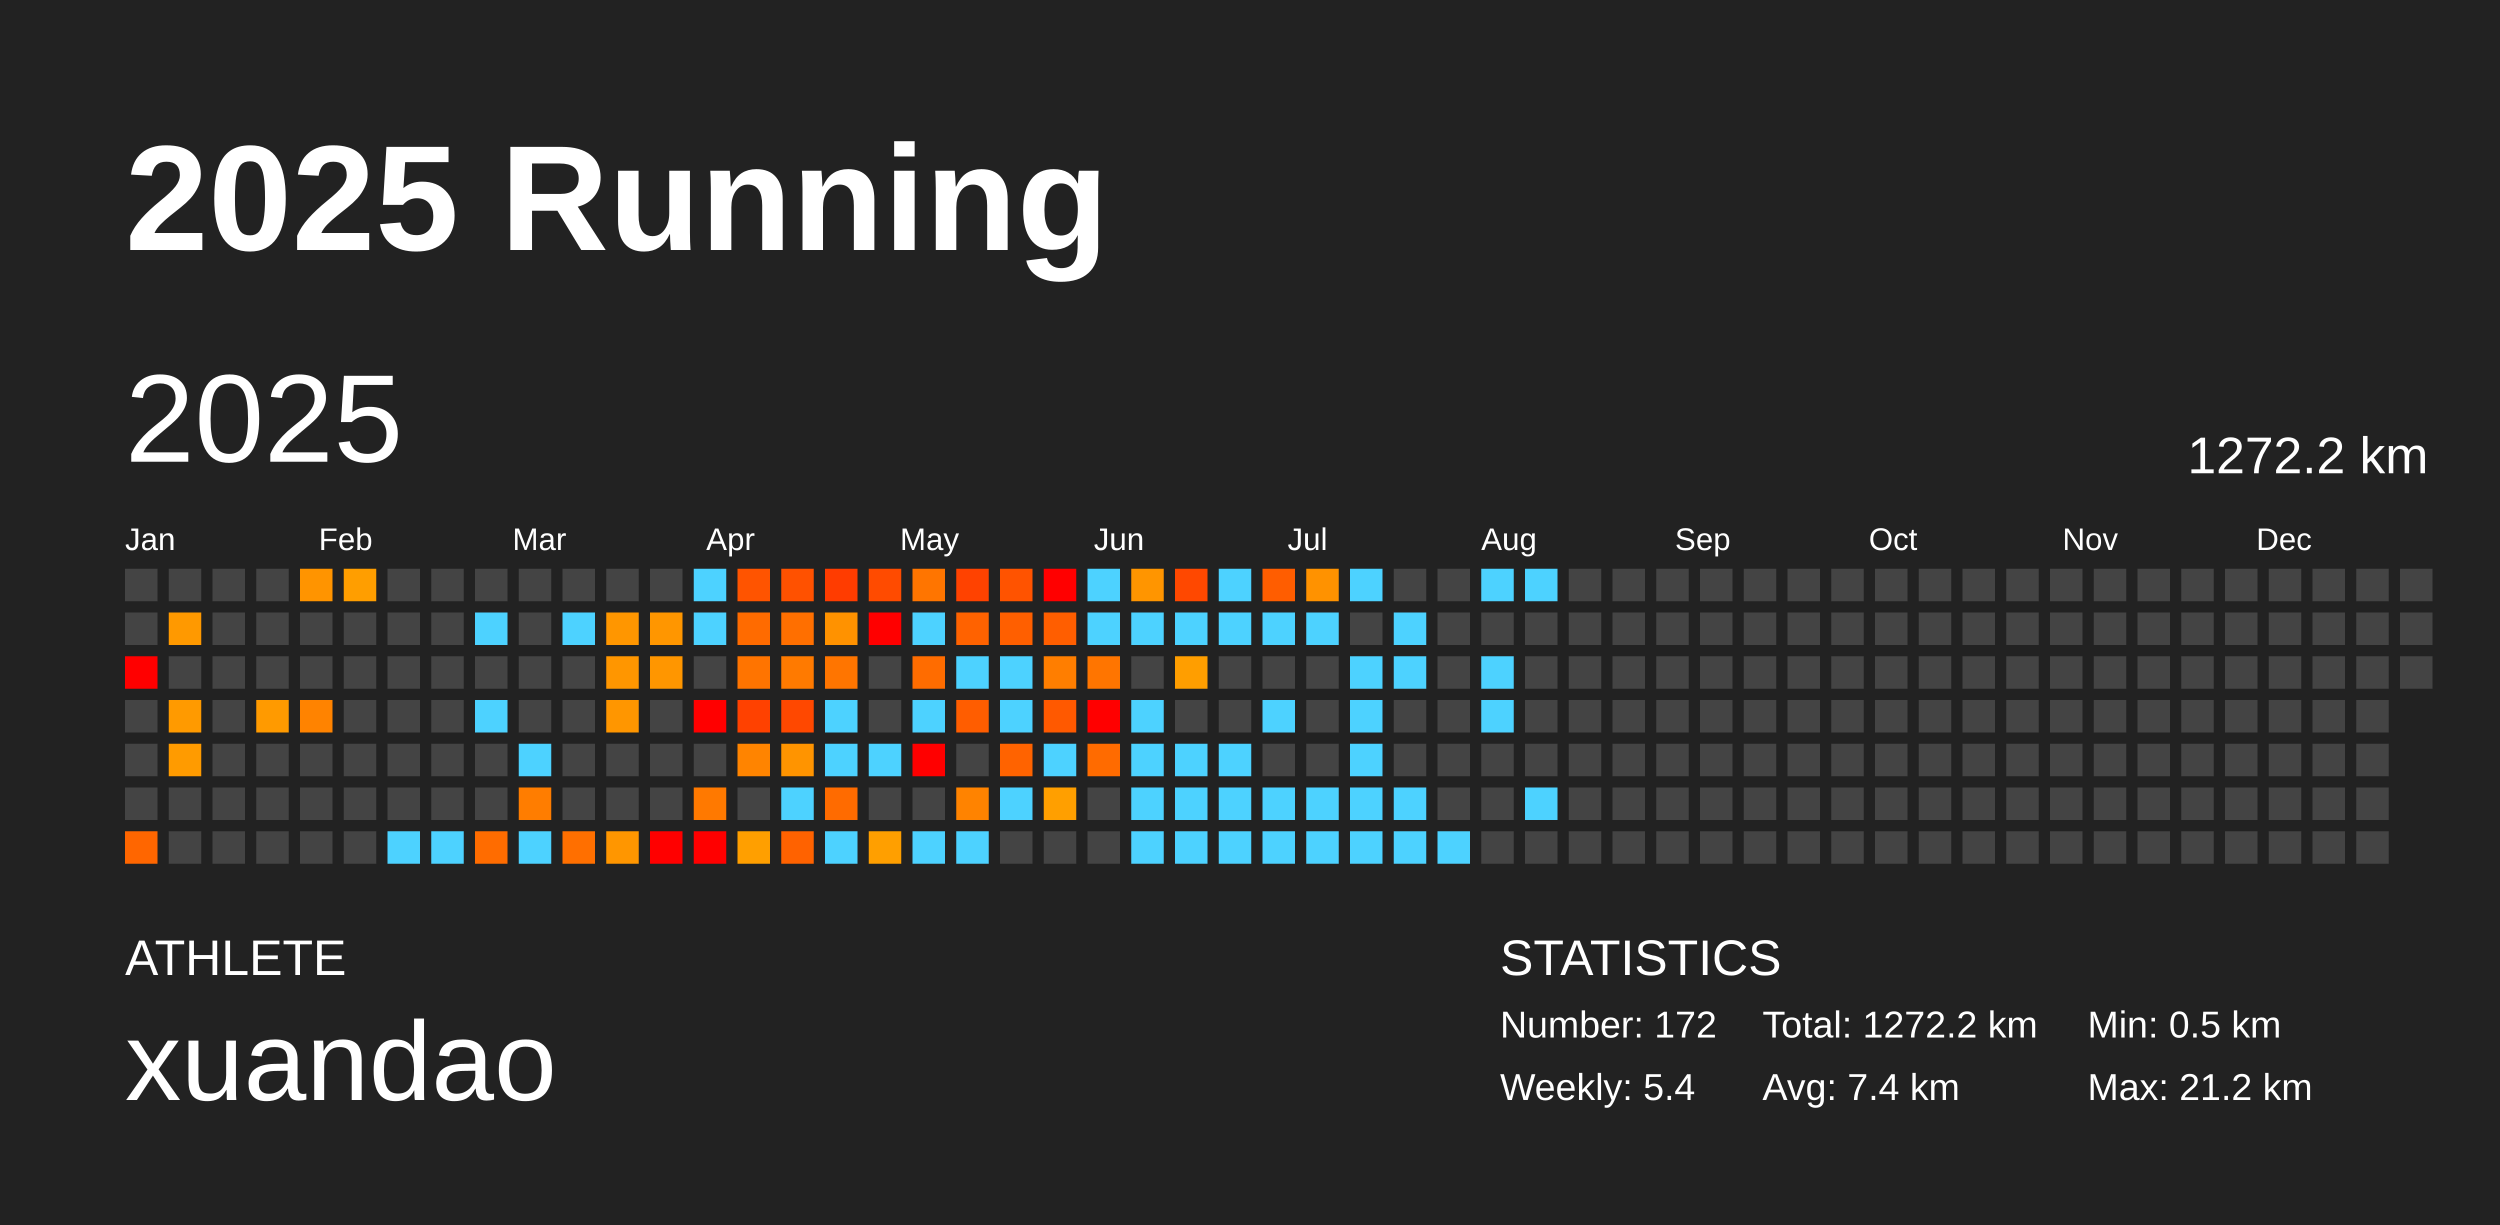
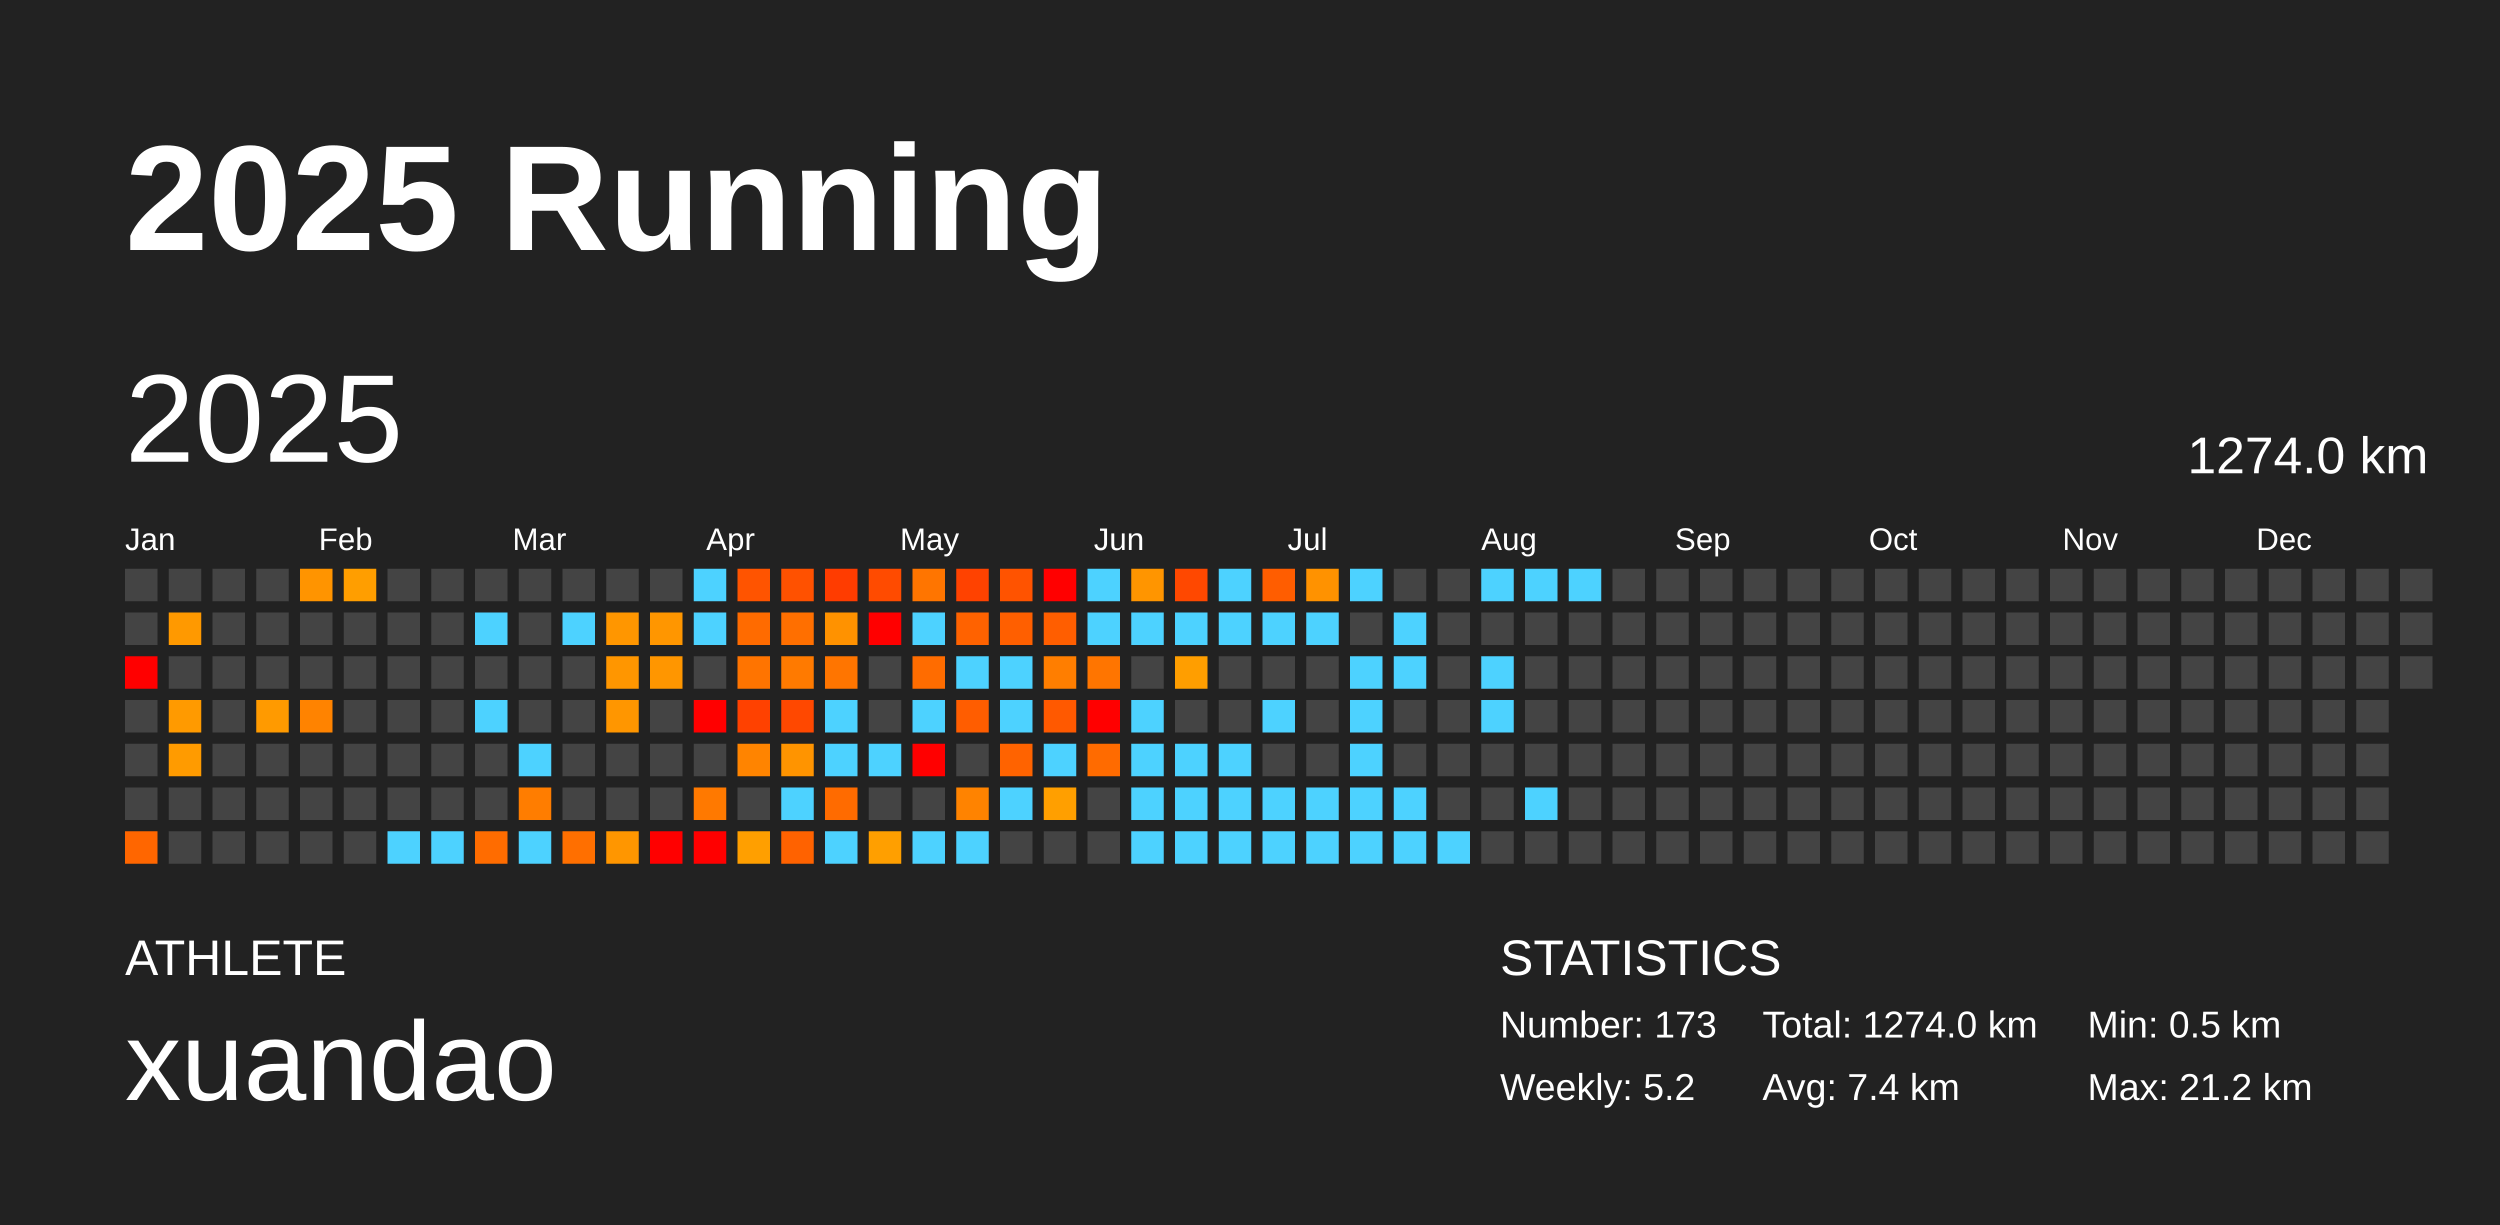
<svg xmlns="http://www.w3.org/2000/svg" baseProfile="full" height="98mm" version="1.1" viewBox="0,0,200,98" width="200mm">
  <defs />
  <rect fill="#222222" height="98" width="200" x="0" y="0" />
  <text fill="#FFFFFF" style="font-size:12px; font-family:Arial; font-weight:bold;" x="10" y="20">2025 Running</text>
  <text fill="#FFFFFF" style="font-size:4px; font-family:Arial" x="10" y="78">ATHLETE</text>
  <text fill="#FFFFFF" style="font-size:9px; font-family:Arial" x="10" y="88">xuandao</text>
  <text fill="#FFFFFF" style="font-size:4px; font-family:Arial" x="120" y="78">STATISTICS</text>
-   <text fill="#FFFFFF" style="font-size:3px; font-family:Arial" x="120" y="83">Number: 172</text>
-   <text fill="#FFFFFF" style="font-size:3px; font-family:Arial" x="120" y="88">Weekly: 5.4</text>
-   <text fill="#FFFFFF" style="font-size:3px; font-family:Arial" x="141" y="83">Total: 1272.2 km</text>
+   <text fill="#FFFFFF" style="font-size:3px; font-family:Arial" x="120" y="83">Number: 173</text>
+   <text fill="#FFFFFF" style="font-size:3px; font-family:Arial" x="120" y="88">Weekly: 5.2</text>
+   <text fill="#FFFFFF" style="font-size:3px; font-family:Arial" x="141" y="83">Total: 1274.0 km</text>
  <text fill="#FFFFFF" style="font-size:3px; font-family:Arial" x="141" y="88">Avg: 7.4 km</text>
  <text fill="#FFFFFF" style="font-size:3px; font-family:Arial" x="167" y="83">Min: 0.5 km</text>
  <text fill="#FFFFFF" style="font-size:3px; font-family:Arial" x="167" y="88">Max: 21.2 km</text>
  <text dominant-baseline="hanging" fill="#FFFFFF" style="font-size:10.0px; font-family:Arial;" x="10" y="30">2025</text>
-   <text dominant-baseline="hanging" fill="#FFFFFF" style="font-size:4.125px; font-family:Arial;" x="175" y="35">1272.2 km</text>
+   <text dominant-baseline="hanging" fill="#FFFFFF" style="font-size:4.125px; font-family:Arial;" x="175" y="35">1274.0 km</text>
  <text fill="#FFFFFF" style="font-size:2.5px; font-family:Arial" x="10.0" y="44">Jan</text>
  <text fill="#FFFFFF" style="font-size:2.5px; font-family:Arial" x="25.5" y="44">Feb</text>
  <text fill="#FFFFFF" style="font-size:2.5px; font-family:Arial" x="41.0" y="44">Mar</text>
  <text fill="#FFFFFF" style="font-size:2.5px; font-family:Arial" x="56.5" y="44">Apr</text>
  <text fill="#FFFFFF" style="font-size:2.5px; font-family:Arial" x="72.0" y="44">May</text>
  <text fill="#FFFFFF" style="font-size:2.5px; font-family:Arial" x="87.5" y="44">Jun</text>
  <text fill="#FFFFFF" style="font-size:2.5px; font-family:Arial" x="103.0" y="44">Jul</text>
  <text fill="#FFFFFF" style="font-size:2.5px; font-family:Arial" x="118.5" y="44">Aug</text>
  <text fill="#FFFFFF" style="font-size:2.5px; font-family:Arial" x="134.0" y="44">Sep</text>
  <text fill="#FFFFFF" style="font-size:2.5px; font-family:Arial" x="149.5" y="44">Oct</text>
  <text fill="#FFFFFF" style="font-size:2.5px; font-family:Arial" x="165.0" y="44">Nov</text>
  <text fill="#FFFFFF" style="font-size:2.5px; font-family:Arial" x="180.5" y="44">Dec</text>
  <rect fill="#444444" height="2.6" width="2.6" x="10.0" y="45.5" />
  <rect fill="#444444" height="2.6" width="2.6" x="10.0" y="49.0" />
  <rect fill="red" height="2.6" width="2.6" x="10.0" y="52.5" />
  <rect fill="#444444" height="2.6" width="2.6" x="10.0" y="56.0" />
  <rect fill="#444444" height="2.6" width="2.6" x="10.0" y="59.5" />
  <rect fill="#444444" height="2.6" width="2.6" x="10.0" y="63.0" />
  <rect fill="#ff6600" height="2.6" width="2.6" x="10.0" y="66.5" />
  <rect fill="#444444" height="2.6" width="2.6" x="13.5" y="45.5" />
  <rect fill="#ff9900" height="2.6" width="2.6" x="13.5" y="49.0" />
  <rect fill="#444444" height="2.6" width="2.6" x="13.5" y="52.5" />
  <rect fill="#ff9a00" height="2.6" width="2.6" x="13.5" y="56.0" />
  <rect fill="#ff9b00" height="2.6" width="2.6" x="13.5" y="59.5" />
  <rect fill="#444444" height="2.6" width="2.6" x="13.5" y="63.0" />
  <rect fill="#444444" height="2.6" width="2.6" x="13.5" y="66.5" />
  <rect fill="#444444" height="2.6" width="2.6" x="17.0" y="45.5" />
  <rect fill="#444444" height="2.6" width="2.6" x="17.0" y="49.0" />
  <rect fill="#444444" height="2.6" width="2.6" x="17.0" y="52.5" />
  <rect fill="#444444" height="2.6" width="2.6" x="17.0" y="56.0" />
  <rect fill="#444444" height="2.6" width="2.6" x="17.0" y="59.5" />
  <rect fill="#444444" height="2.6" width="2.6" x="17.0" y="63.0" />
  <rect fill="#444444" height="2.6" width="2.6" x="17.0" y="66.5" />
  <rect fill="#444444" height="2.6" width="2.6" x="20.5" y="45.5" />
  <rect fill="#444444" height="2.6" width="2.6" x="20.5" y="49.0" />
  <rect fill="#444444" height="2.6" width="2.6" x="20.5" y="52.5" />
  <rect fill="#ff9a00" height="2.6" width="2.6" x="20.5" y="56.0" />
  <rect fill="#444444" height="2.6" width="2.6" x="20.5" y="59.5" />
  <rect fill="#444444" height="2.6" width="2.6" x="20.5" y="63.0" />
  <rect fill="#444444" height="2.6" width="2.6" x="20.5" y="66.5" />
  <rect fill="#ff9400" height="2.6" width="2.6" x="24.0" y="45.5" />
  <rect fill="#444444" height="2.6" width="2.6" x="24.0" y="49.0" />
  <rect fill="#444444" height="2.6" width="2.6" x="24.0" y="52.5" />
  <rect fill="#ff8300" height="2.6" width="2.6" x="24.0" y="56.0" />
  <rect fill="#444444" height="2.6" width="2.6" x="24.0" y="59.5" />
  <rect fill="#444444" height="2.6" width="2.6" x="24.0" y="63.0" />
  <rect fill="#444444" height="2.6" width="2.6" x="24.0" y="66.5" />
  <rect fill="#ff9e00" height="2.6" width="2.6" x="27.5" y="45.5" />
  <rect fill="#444444" height="2.6" width="2.6" x="27.5" y="49.0" />
  <rect fill="#444444" height="2.6" width="2.6" x="27.5" y="52.5" />
  <rect fill="#444444" height="2.6" width="2.6" x="27.5" y="56.0" />
  <rect fill="#444444" height="2.6" width="2.6" x="27.5" y="59.5" />
  <rect fill="#444444" height="2.6" width="2.6" x="27.5" y="63.0" />
  <rect fill="#444444" height="2.6" width="2.6" x="27.5" y="66.5" />
  <rect fill="#444444" height="2.6" width="2.6" x="31.0" y="45.5" />
  <rect fill="#444444" height="2.6" width="2.6" x="31.0" y="49.0" />
  <rect fill="#444444" height="2.6" width="2.6" x="31.0" y="52.5" />
  <rect fill="#444444" height="2.6" width="2.6" x="31.0" y="56.0" />
  <rect fill="#444444" height="2.6" width="2.6" x="31.0" y="59.5" />
  <rect fill="#444444" height="2.6" width="2.6" x="31.0" y="63.0" />
  <rect fill="#4dd2ff" height="2.6" width="2.6" x="31.0" y="66.5" />
  <rect fill="#444444" height="2.6" width="2.6" x="34.5" y="45.5" />
  <rect fill="#444444" height="2.6" width="2.6" x="34.5" y="49.0" />
  <rect fill="#444444" height="2.6" width="2.6" x="34.5" y="52.5" />
  <rect fill="#444444" height="2.6" width="2.6" x="34.5" y="56.0" />
  <rect fill="#444444" height="2.6" width="2.6" x="34.5" y="59.5" />
  <rect fill="#444444" height="2.6" width="2.6" x="34.5" y="63.0" />
  <rect fill="#4dd2ff" height="2.6" width="2.6" x="34.5" y="66.5" />
  <rect fill="#444444" height="2.6" width="2.6" x="38.0" y="45.5" />
  <rect fill="#4dd2ff" height="2.6" width="2.6" x="38.0" y="49.0" />
  <rect fill="#444444" height="2.6" width="2.6" x="38.0" y="52.5" />
  <rect fill="#4dd2ff" height="2.6" width="2.6" x="38.0" y="56.0" />
  <rect fill="#444444" height="2.6" width="2.6" x="38.0" y="59.5" />
  <rect fill="#444444" height="2.6" width="2.6" x="38.0" y="63.0" />
  <rect fill="#ff6c00" height="2.6" width="2.6" x="38.0" y="66.5" />
  <rect fill="#444444" height="2.6" width="2.6" x="41.5" y="45.5" />
  <rect fill="#444444" height="2.6" width="2.6" x="41.5" y="49.0" />
  <rect fill="#444444" height="2.6" width="2.6" x="41.5" y="52.5" />
  <rect fill="#444444" height="2.6" width="2.6" x="41.5" y="56.0" />
  <rect fill="#4dd2ff" height="2.6" width="2.6" x="41.5" y="59.5" />
  <rect fill="#ff7d00" height="2.6" width="2.6" x="41.5" y="63.0" />
  <rect fill="#4dd2ff" height="2.6" width="2.6" x="41.5" y="66.5" />
  <rect fill="#444444" height="2.6" width="2.6" x="45.0" y="45.5" />
  <rect fill="#4dd2ff" height="2.6" width="2.6" x="45.0" y="49.0" />
  <rect fill="#444444" height="2.6" width="2.6" x="45.0" y="52.5" />
  <rect fill="#444444" height="2.6" width="2.6" x="45.0" y="56.0" />
  <rect fill="#444444" height="2.6" width="2.6" x="45.0" y="59.5" />
  <rect fill="#444444" height="2.6" width="2.6" x="45.0" y="63.0" />
  <rect fill="#ff6f00" height="2.6" width="2.6" x="45.0" y="66.5" />
  <rect fill="#444444" height="2.6" width="2.6" x="48.5" y="45.5" />
  <rect fill="#ff9600" height="2.6" width="2.6" x="48.5" y="49.0" />
  <rect fill="#ff9600" height="2.6" width="2.6" x="48.5" y="52.5" />
  <rect fill="#ff9600" height="2.6" width="2.6" x="48.5" y="56.0" />
  <rect fill="#444444" height="2.6" width="2.6" x="48.5" y="59.5" />
  <rect fill="#444444" height="2.6" width="2.6" x="48.5" y="63.0" />
  <rect fill="#ff9600" height="2.6" width="2.6" x="48.5" y="66.5" />
  <rect fill="#444444" height="2.6" width="2.6" x="52.0" y="45.5" />
  <rect fill="#ff9600" height="2.6" width="2.6" x="52.0" y="49.0" />
  <rect fill="#ff9600" height="2.6" width="2.6" x="52.0" y="52.5" />
  <rect fill="#444444" height="2.6" width="2.6" x="52.0" y="56.0" />
  <rect fill="#444444" height="2.6" width="2.6" x="52.0" y="59.5" />
  <rect fill="#444444" height="2.6" width="2.6" x="52.0" y="63.0" />
  <rect fill="red" height="2.6" width="2.6" x="52.0" y="66.5" />
  <rect fill="#4dd2ff" height="2.6" width="2.6" x="55.5" y="45.5" />
  <rect fill="#4dd2ff" height="2.6" width="2.6" x="55.5" y="49.0" />
  <rect fill="#444444" height="2.6" width="2.6" x="55.5" y="52.5" />
  <rect fill="red" height="2.6" width="2.6" x="55.5" y="56.0" />
  <rect fill="#444444" height="2.6" width="2.6" x="55.5" y="59.5" />
  <rect fill="#ff7900" height="2.6" width="2.6" x="55.5" y="63.0" />
  <rect fill="red" height="2.6" width="2.6" x="55.5" y="66.5" />
  <rect fill="#ff5400" height="2.6" width="2.6" x="59.0" y="45.5" />
  <rect fill="#ff6b00" height="2.6" width="2.6" x="59.0" y="49.0" />
  <rect fill="#ff7400" height="2.6" width="2.6" x="59.0" y="52.5" />
  <rect fill="#ff4100" height="2.6" width="2.6" x="59.0" y="56.0" />
  <rect fill="#ff8400" height="2.6" width="2.6" x="59.0" y="59.5" />
  <rect fill="#444444" height="2.6" width="2.6" x="59.0" y="63.0" />
  <rect fill="#ff9f00" height="2.6" width="2.6" x="59.0" y="66.5" />
  <rect fill="#ff5100" height="2.6" width="2.6" x="62.5" y="45.5" />
  <rect fill="#ff6f00" height="2.6" width="2.6" x="62.5" y="49.0" />
  <rect fill="#ff7a00" height="2.6" width="2.6" x="62.5" y="52.5" />
  <rect fill="#ff4800" height="2.6" width="2.6" x="62.5" y="56.0" />
  <rect fill="#ff9400" height="2.6" width="2.6" x="62.5" y="59.5" />
  <rect fill="#4dd2ff" height="2.6" width="2.6" x="62.5" y="63.0" />
  <rect fill="#ff6200" height="2.6" width="2.6" x="62.5" y="66.5" />
  <rect fill="#ff3c00" height="2.6" width="2.6" x="66.0" y="45.5" />
  <rect fill="#ff9200" height="2.6" width="2.6" x="66.0" y="49.0" />
  <rect fill="#ff7500" height="2.6" width="2.6" x="66.0" y="52.5" />
  <rect fill="#4dd2ff" height="2.6" width="2.6" x="66.0" y="56.0" />
  <rect fill="#4dd2ff" height="2.6" width="2.6" x="66.0" y="59.5" />
  <rect fill="#ff6b00" height="2.6" width="2.6" x="66.0" y="63.0" />
  <rect fill="#4dd2ff" height="2.6" width="2.6" x="66.0" y="66.5" />
  <rect fill="#ff4b00" height="2.6" width="2.6" x="69.5" y="45.5" />
  <rect fill="red" height="2.6" width="2.6" x="69.5" y="49.0" />
  <rect fill="#444444" height="2.6" width="2.6" x="69.5" y="52.5" />
  <rect fill="#444444" height="2.6" width="2.6" x="69.5" y="56.0" />
  <rect fill="#4dd2ff" height="2.6" width="2.6" x="69.5" y="59.5" />
  <rect fill="#444444" height="2.6" width="2.6" x="69.5" y="63.0" />
  <rect fill="#ff9f00" height="2.6" width="2.6" x="69.5" y="66.5" />
  <rect fill="#ff7500" height="2.6" width="2.6" x="73.0" y="45.5" />
  <rect fill="#4dd2ff" height="2.6" width="2.6" x="73.0" y="49.0" />
  <rect fill="#ff6c00" height="2.6" width="2.6" x="73.0" y="52.5" />
  <rect fill="#4dd2ff" height="2.6" width="2.6" x="73.0" y="56.0" />
  <rect fill="red" height="2.6" width="2.6" x="73.0" y="59.5" />
  <rect fill="#444444" height="2.6" width="2.6" x="73.0" y="63.0" />
  <rect fill="#4dd2ff" height="2.6" width="2.6" x="73.0" y="66.5" />
  <rect fill="#ff4200" height="2.6" width="2.6" x="76.5" y="45.5" />
  <rect fill="#ff6200" height="2.6" width="2.6" x="76.5" y="49.0" />
  <rect fill="#4dd2ff" height="2.6" width="2.6" x="76.5" y="52.5" />
  <rect fill="#ff5d00" height="2.6" width="2.6" x="76.5" y="56.0" />
  <rect fill="#444444" height="2.6" width="2.6" x="76.5" y="59.5" />
  <rect fill="#ff8300" height="2.6" width="2.6" x="76.5" y="63.0" />
  <rect fill="#4dd2ff" height="2.6" width="2.6" x="76.5" y="66.5" />
  <rect fill="#ff5300" height="2.6" width="2.6" x="80.0" y="45.5" />
  <rect fill="#ff5f00" height="2.6" width="2.6" x="80.0" y="49.0" />
  <rect fill="#4dd2ff" height="2.6" width="2.6" x="80.0" y="52.5" />
  <rect fill="#4dd2ff" height="2.6" width="2.6" x="80.0" y="56.0" />
  <rect fill="#ff6300" height="2.6" width="2.6" x="80.0" y="59.5" />
  <rect fill="#4dd2ff" height="2.6" width="2.6" x="80.0" y="63.0" />
  <rect fill="#444444" height="2.6" width="2.6" x="80.0" y="66.5" />
  <rect fill="red" height="2.6" width="2.6" x="83.5" y="45.5" />
  <rect fill="#ff5e00" height="2.6" width="2.6" x="83.5" y="49.0" />
  <rect fill="#ff7e00" height="2.6" width="2.6" x="83.5" y="52.5" />
  <rect fill="#ff5900" height="2.6" width="2.6" x="83.5" y="56.0" />
  <rect fill="#4dd2ff" height="2.6" width="2.6" x="83.5" y="59.5" />
  <rect fill="#ff9f00" height="2.6" width="2.6" x="83.5" y="63.0" />
  <rect fill="#444444" height="2.6" width="2.6" x="83.5" y="66.5" />
  <rect fill="#4dd2ff" height="2.6" width="2.6" x="87.0" y="45.5" />
  <rect fill="#4dd2ff" height="2.6" width="2.6" x="87.0" y="49.0" />
  <rect fill="#ff7500" height="2.6" width="2.6" x="87.0" y="52.5" />
  <rect fill="red" height="2.6" width="2.6" x="87.0" y="56.0" />
  <rect fill="#ff6b00" height="2.6" width="2.6" x="87.0" y="59.5" />
  <rect fill="#444444" height="2.6" width="2.6" x="87.0" y="63.0" />
  <rect fill="#444444" height="2.6" width="2.6" x="87.0" y="66.5" />
  <rect fill="#ff9500" height="2.6" width="2.6" x="90.5" y="45.5" />
  <rect fill="#4dd2ff" height="2.6" width="2.6" x="90.5" y="49.0" />
  <rect fill="#444444" height="2.6" width="2.6" x="90.5" y="52.5" />
  <rect fill="#4dd2ff" height="2.6" width="2.6" x="90.5" y="56.0" />
  <rect fill="#4dd2ff" height="2.6" width="2.6" x="90.5" y="59.5" />
  <rect fill="#4dd2ff" height="2.6" width="2.6" x="90.5" y="63.0" />
  <rect fill="#4dd2ff" height="2.6" width="2.6" x="90.5" y="66.5" />
  <rect fill="#ff4800" height="2.6" width="2.6" x="94.0" y="45.5" />
  <rect fill="#4dd2ff" height="2.6" width="2.6" x="94.0" y="49.0" />
  <rect fill="#ff9e00" height="2.6" width="2.6" x="94.0" y="52.5" />
  <rect fill="#444444" height="2.6" width="2.6" x="94.0" y="56.0" />
  <rect fill="#4dd2ff" height="2.6" width="2.6" x="94.0" y="59.5" />
  <rect fill="#4dd2ff" height="2.6" width="2.6" x="94.0" y="63.0" />
  <rect fill="#4dd2ff" height="2.6" width="2.6" x="94.0" y="66.5" />
  <rect fill="#4dd2ff" height="2.6" width="2.6" x="97.5" y="45.5" />
  <rect fill="#4dd2ff" height="2.6" width="2.6" x="97.5" y="49.0" />
  <rect fill="#444444" height="2.6" width="2.6" x="97.5" y="52.5" />
  <rect fill="#444444" height="2.6" width="2.6" x="97.5" y="56.0" />
  <rect fill="#4dd2ff" height="2.6" width="2.6" x="97.5" y="59.5" />
  <rect fill="#4dd2ff" height="2.6" width="2.6" x="97.5" y="63.0" />
  <rect fill="#4dd2ff" height="2.6" width="2.6" x="97.5" y="66.5" />
  <rect fill="#ff5d00" height="2.6" width="2.6" x="101.0" y="45.5" />
  <rect fill="#4dd2ff" height="2.6" width="2.6" x="101.0" y="49.0" />
  <rect fill="#444444" height="2.6" width="2.6" x="101.0" y="52.5" />
  <rect fill="#4dd2ff" height="2.6" width="2.6" x="101.0" y="56.0" />
  <rect fill="#444444" height="2.6" width="2.6" x="101.0" y="59.5" />
  <rect fill="#4dd2ff" height="2.6" width="2.6" x="101.0" y="63.0" />
  <rect fill="#4dd2ff" height="2.6" width="2.6" x="101.0" y="66.5" />
  <rect fill="#ff9200" height="2.6" width="2.6" x="104.5" y="45.5" />
  <rect fill="#4dd2ff" height="2.6" width="2.6" x="104.5" y="49.0" />
  <rect fill="#444444" height="2.6" width="2.6" x="104.5" y="52.5" />
  <rect fill="#444444" height="2.6" width="2.6" x="104.5" y="56.0" />
  <rect fill="#444444" height="2.6" width="2.6" x="104.5" y="59.5" />
  <rect fill="#4dd2ff" height="2.6" width="2.6" x="104.5" y="63.0" />
  <rect fill="#4dd2ff" height="2.6" width="2.6" x="104.5" y="66.5" />
  <rect fill="#4dd2ff" height="2.6" width="2.6" x="108.0" y="45.5" />
  <rect fill="#444444" height="2.6" width="2.6" x="108.0" y="49.0" />
  <rect fill="#4dd2ff" height="2.6" width="2.6" x="108.0" y="52.5" />
  <rect fill="#4dd2ff" height="2.6" width="2.6" x="108.0" y="56.0" />
  <rect fill="#4dd2ff" height="2.6" width="2.6" x="108.0" y="59.5" />
  <rect fill="#4dd2ff" height="2.6" width="2.6" x="108.0" y="63.0" />
  <rect fill="#4dd2ff" height="2.6" width="2.6" x="108.0" y="66.5" />
  <rect fill="#444444" height="2.6" width="2.6" x="111.5" y="45.5" />
  <rect fill="#4dd2ff" height="2.6" width="2.6" x="111.5" y="49.0" />
  <rect fill="#4dd2ff" height="2.6" width="2.6" x="111.5" y="52.5" />
  <rect fill="#444444" height="2.6" width="2.6" x="111.5" y="56.0" />
  <rect fill="#444444" height="2.6" width="2.6" x="111.5" y="59.5" />
  <rect fill="#4dd2ff" height="2.6" width="2.6" x="111.5" y="63.0" />
  <rect fill="#4dd2ff" height="2.6" width="2.6" x="111.5" y="66.5" />
  <rect fill="#444444" height="2.6" width="2.6" x="115.0" y="45.5" />
  <rect fill="#444444" height="2.6" width="2.6" x="115.0" y="49.0" />
  <rect fill="#444444" height="2.6" width="2.6" x="115.0" y="52.5" />
  <rect fill="#444444" height="2.6" width="2.6" x="115.0" y="56.0" />
  <rect fill="#444444" height="2.6" width="2.6" x="115.0" y="59.5" />
  <rect fill="#444444" height="2.6" width="2.6" x="115.0" y="63.0" />
  <rect fill="#4dd2ff" height="2.6" width="2.6" x="115.0" y="66.5" />
  <rect fill="#4dd2ff" height="2.6" width="2.6" x="118.5" y="45.5" />
  <rect fill="#444444" height="2.6" width="2.6" x="118.5" y="49.0" />
  <rect fill="#4dd2ff" height="2.6" width="2.6" x="118.5" y="52.5" />
  <rect fill="#4dd2ff" height="2.6" width="2.6" x="118.5" y="56.0" />
  <rect fill="#444444" height="2.6" width="2.6" x="118.5" y="59.5" />
  <rect fill="#444444" height="2.6" width="2.6" x="118.5" y="63.0" />
  <rect fill="#444444" height="2.6" width="2.6" x="118.5" y="66.5" />
  <rect fill="#4dd2ff" height="2.6" width="2.6" x="122.0" y="45.5" />
  <rect fill="#444444" height="2.6" width="2.6" x="122.0" y="49.0" />
  <rect fill="#444444" height="2.6" width="2.6" x="122.0" y="52.5" />
  <rect fill="#444444" height="2.6" width="2.6" x="122.0" y="56.0" />
  <rect fill="#444444" height="2.6" width="2.6" x="122.0" y="59.5" />
  <rect fill="#4dd2ff" height="2.6" width="2.6" x="122.0" y="63.0" />
  <rect fill="#444444" height="2.6" width="2.6" x="122.0" y="66.5" />
-   <rect fill="#444444" height="2.6" width="2.6" x="125.5" y="45.5" />
+   <rect fill="#4dd2ff" height="2.6" width="2.6" x="125.5" y="45.5" />
  <rect fill="#444444" height="2.6" width="2.6" x="125.5" y="49.0" />
  <rect fill="#444444" height="2.6" width="2.6" x="125.5" y="52.5" />
  <rect fill="#444444" height="2.6" width="2.6" x="125.5" y="56.0" />
  <rect fill="#444444" height="2.6" width="2.6" x="125.5" y="59.5" />
  <rect fill="#444444" height="2.6" width="2.6" x="125.5" y="63.0" />
  <rect fill="#444444" height="2.6" width="2.6" x="125.5" y="66.5" />
  <rect fill="#444444" height="2.6" width="2.6" x="129.0" y="45.5" />
  <rect fill="#444444" height="2.6" width="2.6" x="129.0" y="49.0" />
  <rect fill="#444444" height="2.6" width="2.6" x="129.0" y="52.5" />
  <rect fill="#444444" height="2.6" width="2.6" x="129.0" y="56.0" />
  <rect fill="#444444" height="2.6" width="2.6" x="129.0" y="59.5" />
  <rect fill="#444444" height="2.6" width="2.6" x="129.0" y="63.0" />
  <rect fill="#444444" height="2.6" width="2.6" x="129.0" y="66.5" />
  <rect fill="#444444" height="2.6" width="2.6" x="132.5" y="45.5" />
  <rect fill="#444444" height="2.6" width="2.6" x="132.5" y="49.0" />
  <rect fill="#444444" height="2.6" width="2.6" x="132.5" y="52.5" />
  <rect fill="#444444" height="2.6" width="2.6" x="132.5" y="56.0" />
  <rect fill="#444444" height="2.6" width="2.6" x="132.5" y="59.5" />
  <rect fill="#444444" height="2.6" width="2.6" x="132.5" y="63.0" />
  <rect fill="#444444" height="2.6" width="2.6" x="132.5" y="66.5" />
  <rect fill="#444444" height="2.6" width="2.6" x="136.0" y="45.5" />
  <rect fill="#444444" height="2.6" width="2.6" x="136.0" y="49.0" />
  <rect fill="#444444" height="2.6" width="2.6" x="136.0" y="52.5" />
  <rect fill="#444444" height="2.6" width="2.6" x="136.0" y="56.0" />
  <rect fill="#444444" height="2.6" width="2.6" x="136.0" y="59.5" />
  <rect fill="#444444" height="2.6" width="2.6" x="136.0" y="63.0" />
  <rect fill="#444444" height="2.6" width="2.6" x="136.0" y="66.5" />
  <rect fill="#444444" height="2.6" width="2.6" x="139.5" y="45.5" />
  <rect fill="#444444" height="2.6" width="2.6" x="139.5" y="49.0" />
  <rect fill="#444444" height="2.6" width="2.6" x="139.5" y="52.5" />
  <rect fill="#444444" height="2.6" width="2.6" x="139.5" y="56.0" />
  <rect fill="#444444" height="2.6" width="2.6" x="139.5" y="59.5" />
  <rect fill="#444444" height="2.6" width="2.6" x="139.5" y="63.0" />
  <rect fill="#444444" height="2.6" width="2.6" x="139.5" y="66.5" />
  <rect fill="#444444" height="2.6" width="2.6" x="143.0" y="45.5" />
  <rect fill="#444444" height="2.6" width="2.6" x="143.0" y="49.0" />
  <rect fill="#444444" height="2.6" width="2.6" x="143.0" y="52.5" />
  <rect fill="#444444" height="2.6" width="2.6" x="143.0" y="56.0" />
  <rect fill="#444444" height="2.6" width="2.6" x="143.0" y="59.5" />
  <rect fill="#444444" height="2.6" width="2.6" x="143.0" y="63.0" />
  <rect fill="#444444" height="2.6" width="2.6" x="143.0" y="66.5" />
  <rect fill="#444444" height="2.6" width="2.6" x="146.5" y="45.5" />
  <rect fill="#444444" height="2.6" width="2.6" x="146.5" y="49.0" />
  <rect fill="#444444" height="2.6" width="2.6" x="146.5" y="52.5" />
  <rect fill="#444444" height="2.6" width="2.6" x="146.5" y="56.0" />
  <rect fill="#444444" height="2.6" width="2.6" x="146.5" y="59.5" />
  <rect fill="#444444" height="2.6" width="2.6" x="146.5" y="63.0" />
  <rect fill="#444444" height="2.6" width="2.6" x="146.5" y="66.5" />
  <rect fill="#444444" height="2.6" width="2.6" x="150.0" y="45.5" />
  <rect fill="#444444" height="2.6" width="2.6" x="150.0" y="49.0" />
  <rect fill="#444444" height="2.6" width="2.6" x="150.0" y="52.5" />
  <rect fill="#444444" height="2.6" width="2.6" x="150.0" y="56.0" />
  <rect fill="#444444" height="2.6" width="2.6" x="150.0" y="59.5" />
  <rect fill="#444444" height="2.6" width="2.6" x="150.0" y="63.0" />
  <rect fill="#444444" height="2.6" width="2.6" x="150.0" y="66.5" />
  <rect fill="#444444" height="2.6" width="2.6" x="153.5" y="45.5" />
  <rect fill="#444444" height="2.6" width="2.6" x="153.5" y="49.0" />
  <rect fill="#444444" height="2.6" width="2.6" x="153.5" y="52.5" />
  <rect fill="#444444" height="2.6" width="2.6" x="153.5" y="56.0" />
  <rect fill="#444444" height="2.6" width="2.6" x="153.5" y="59.5" />
  <rect fill="#444444" height="2.6" width="2.6" x="153.5" y="63.0" />
  <rect fill="#444444" height="2.6" width="2.6" x="153.5" y="66.5" />
  <rect fill="#444444" height="2.6" width="2.6" x="157.0" y="45.5" />
  <rect fill="#444444" height="2.6" width="2.6" x="157.0" y="49.0" />
  <rect fill="#444444" height="2.6" width="2.6" x="157.0" y="52.5" />
  <rect fill="#444444" height="2.6" width="2.6" x="157.0" y="56.0" />
  <rect fill="#444444" height="2.6" width="2.6" x="157.0" y="59.5" />
  <rect fill="#444444" height="2.6" width="2.6" x="157.0" y="63.0" />
  <rect fill="#444444" height="2.6" width="2.6" x="157.0" y="66.5" />
  <rect fill="#444444" height="2.6" width="2.6" x="160.5" y="45.5" />
  <rect fill="#444444" height="2.6" width="2.6" x="160.5" y="49.0" />
  <rect fill="#444444" height="2.6" width="2.6" x="160.5" y="52.5" />
  <rect fill="#444444" height="2.6" width="2.6" x="160.5" y="56.0" />
  <rect fill="#444444" height="2.6" width="2.6" x="160.5" y="59.5" />
  <rect fill="#444444" height="2.6" width="2.6" x="160.5" y="63.0" />
  <rect fill="#444444" height="2.6" width="2.6" x="160.5" y="66.5" />
  <rect fill="#444444" height="2.6" width="2.6" x="164.0" y="45.5" />
  <rect fill="#444444" height="2.6" width="2.6" x="164.0" y="49.0" />
  <rect fill="#444444" height="2.6" width="2.6" x="164.0" y="52.5" />
  <rect fill="#444444" height="2.6" width="2.6" x="164.0" y="56.0" />
  <rect fill="#444444" height="2.6" width="2.6" x="164.0" y="59.5" />
  <rect fill="#444444" height="2.6" width="2.6" x="164.0" y="63.0" />
  <rect fill="#444444" height="2.6" width="2.6" x="164.0" y="66.5" />
  <rect fill="#444444" height="2.6" width="2.6" x="167.5" y="45.5" />
  <rect fill="#444444" height="2.6" width="2.6" x="167.5" y="49.0" />
  <rect fill="#444444" height="2.6" width="2.6" x="167.5" y="52.5" />
  <rect fill="#444444" height="2.6" width="2.6" x="167.5" y="56.0" />
  <rect fill="#444444" height="2.6" width="2.6" x="167.5" y="59.5" />
  <rect fill="#444444" height="2.6" width="2.6" x="167.5" y="63.0" />
  <rect fill="#444444" height="2.6" width="2.6" x="167.5" y="66.5" />
  <rect fill="#444444" height="2.6" width="2.6" x="171.0" y="45.5" />
  <rect fill="#444444" height="2.6" width="2.6" x="171.0" y="49.0" />
  <rect fill="#444444" height="2.6" width="2.6" x="171.0" y="52.5" />
  <rect fill="#444444" height="2.6" width="2.6" x="171.0" y="56.0" />
  <rect fill="#444444" height="2.6" width="2.6" x="171.0" y="59.5" />
  <rect fill="#444444" height="2.6" width="2.6" x="171.0" y="63.0" />
  <rect fill="#444444" height="2.6" width="2.6" x="171.0" y="66.5" />
  <rect fill="#444444" height="2.6" width="2.6" x="174.5" y="45.5" />
  <rect fill="#444444" height="2.6" width="2.6" x="174.5" y="49.0" />
  <rect fill="#444444" height="2.6" width="2.6" x="174.5" y="52.5" />
  <rect fill="#444444" height="2.6" width="2.6" x="174.5" y="56.0" />
  <rect fill="#444444" height="2.6" width="2.6" x="174.5" y="59.5" />
  <rect fill="#444444" height="2.6" width="2.6" x="174.5" y="63.0" />
  <rect fill="#444444" height="2.6" width="2.6" x="174.5" y="66.5" />
  <rect fill="#444444" height="2.6" width="2.6" x="178.0" y="45.5" />
  <rect fill="#444444" height="2.6" width="2.6" x="178.0" y="49.0" />
  <rect fill="#444444" height="2.6" width="2.6" x="178.0" y="52.5" />
  <rect fill="#444444" height="2.6" width="2.6" x="178.0" y="56.0" />
  <rect fill="#444444" height="2.6" width="2.6" x="178.0" y="59.5" />
  <rect fill="#444444" height="2.6" width="2.6" x="178.0" y="63.0" />
  <rect fill="#444444" height="2.6" width="2.6" x="178.0" y="66.5" />
  <rect fill="#444444" height="2.6" width="2.6" x="181.5" y="45.5" />
  <rect fill="#444444" height="2.6" width="2.6" x="181.5" y="49.0" />
  <rect fill="#444444" height="2.6" width="2.6" x="181.5" y="52.5" />
  <rect fill="#444444" height="2.6" width="2.6" x="181.5" y="56.0" />
  <rect fill="#444444" height="2.6" width="2.6" x="181.5" y="59.5" />
  <rect fill="#444444" height="2.6" width="2.6" x="181.5" y="63.0" />
  <rect fill="#444444" height="2.6" width="2.6" x="181.5" y="66.5" />
  <rect fill="#444444" height="2.6" width="2.6" x="185.0" y="45.5" />
  <rect fill="#444444" height="2.6" width="2.6" x="185.0" y="49.0" />
  <rect fill="#444444" height="2.6" width="2.6" x="185.0" y="52.5" />
  <rect fill="#444444" height="2.6" width="2.6" x="185.0" y="56.0" />
  <rect fill="#444444" height="2.6" width="2.6" x="185.0" y="59.5" />
  <rect fill="#444444" height="2.6" width="2.6" x="185.0" y="63.0" />
  <rect fill="#444444" height="2.6" width="2.6" x="185.0" y="66.5" />
  <rect fill="#444444" height="2.6" width="2.6" x="188.5" y="45.5" />
  <rect fill="#444444" height="2.6" width="2.6" x="188.5" y="49.0" />
  <rect fill="#444444" height="2.6" width="2.6" x="188.5" y="52.5" />
  <rect fill="#444444" height="2.6" width="2.6" x="188.5" y="56.0" />
  <rect fill="#444444" height="2.6" width="2.6" x="188.5" y="59.5" />
  <rect fill="#444444" height="2.6" width="2.6" x="188.5" y="63.0" />
  <rect fill="#444444" height="2.6" width="2.6" x="188.5" y="66.5" />
  <rect fill="#444444" height="2.6" width="2.6" x="192.0" y="45.5" />
  <rect fill="#444444" height="2.6" width="2.6" x="192.0" y="49.0" />
  <rect fill="#444444" height="2.6" width="2.6" x="192.0" y="52.5" />
</svg>
